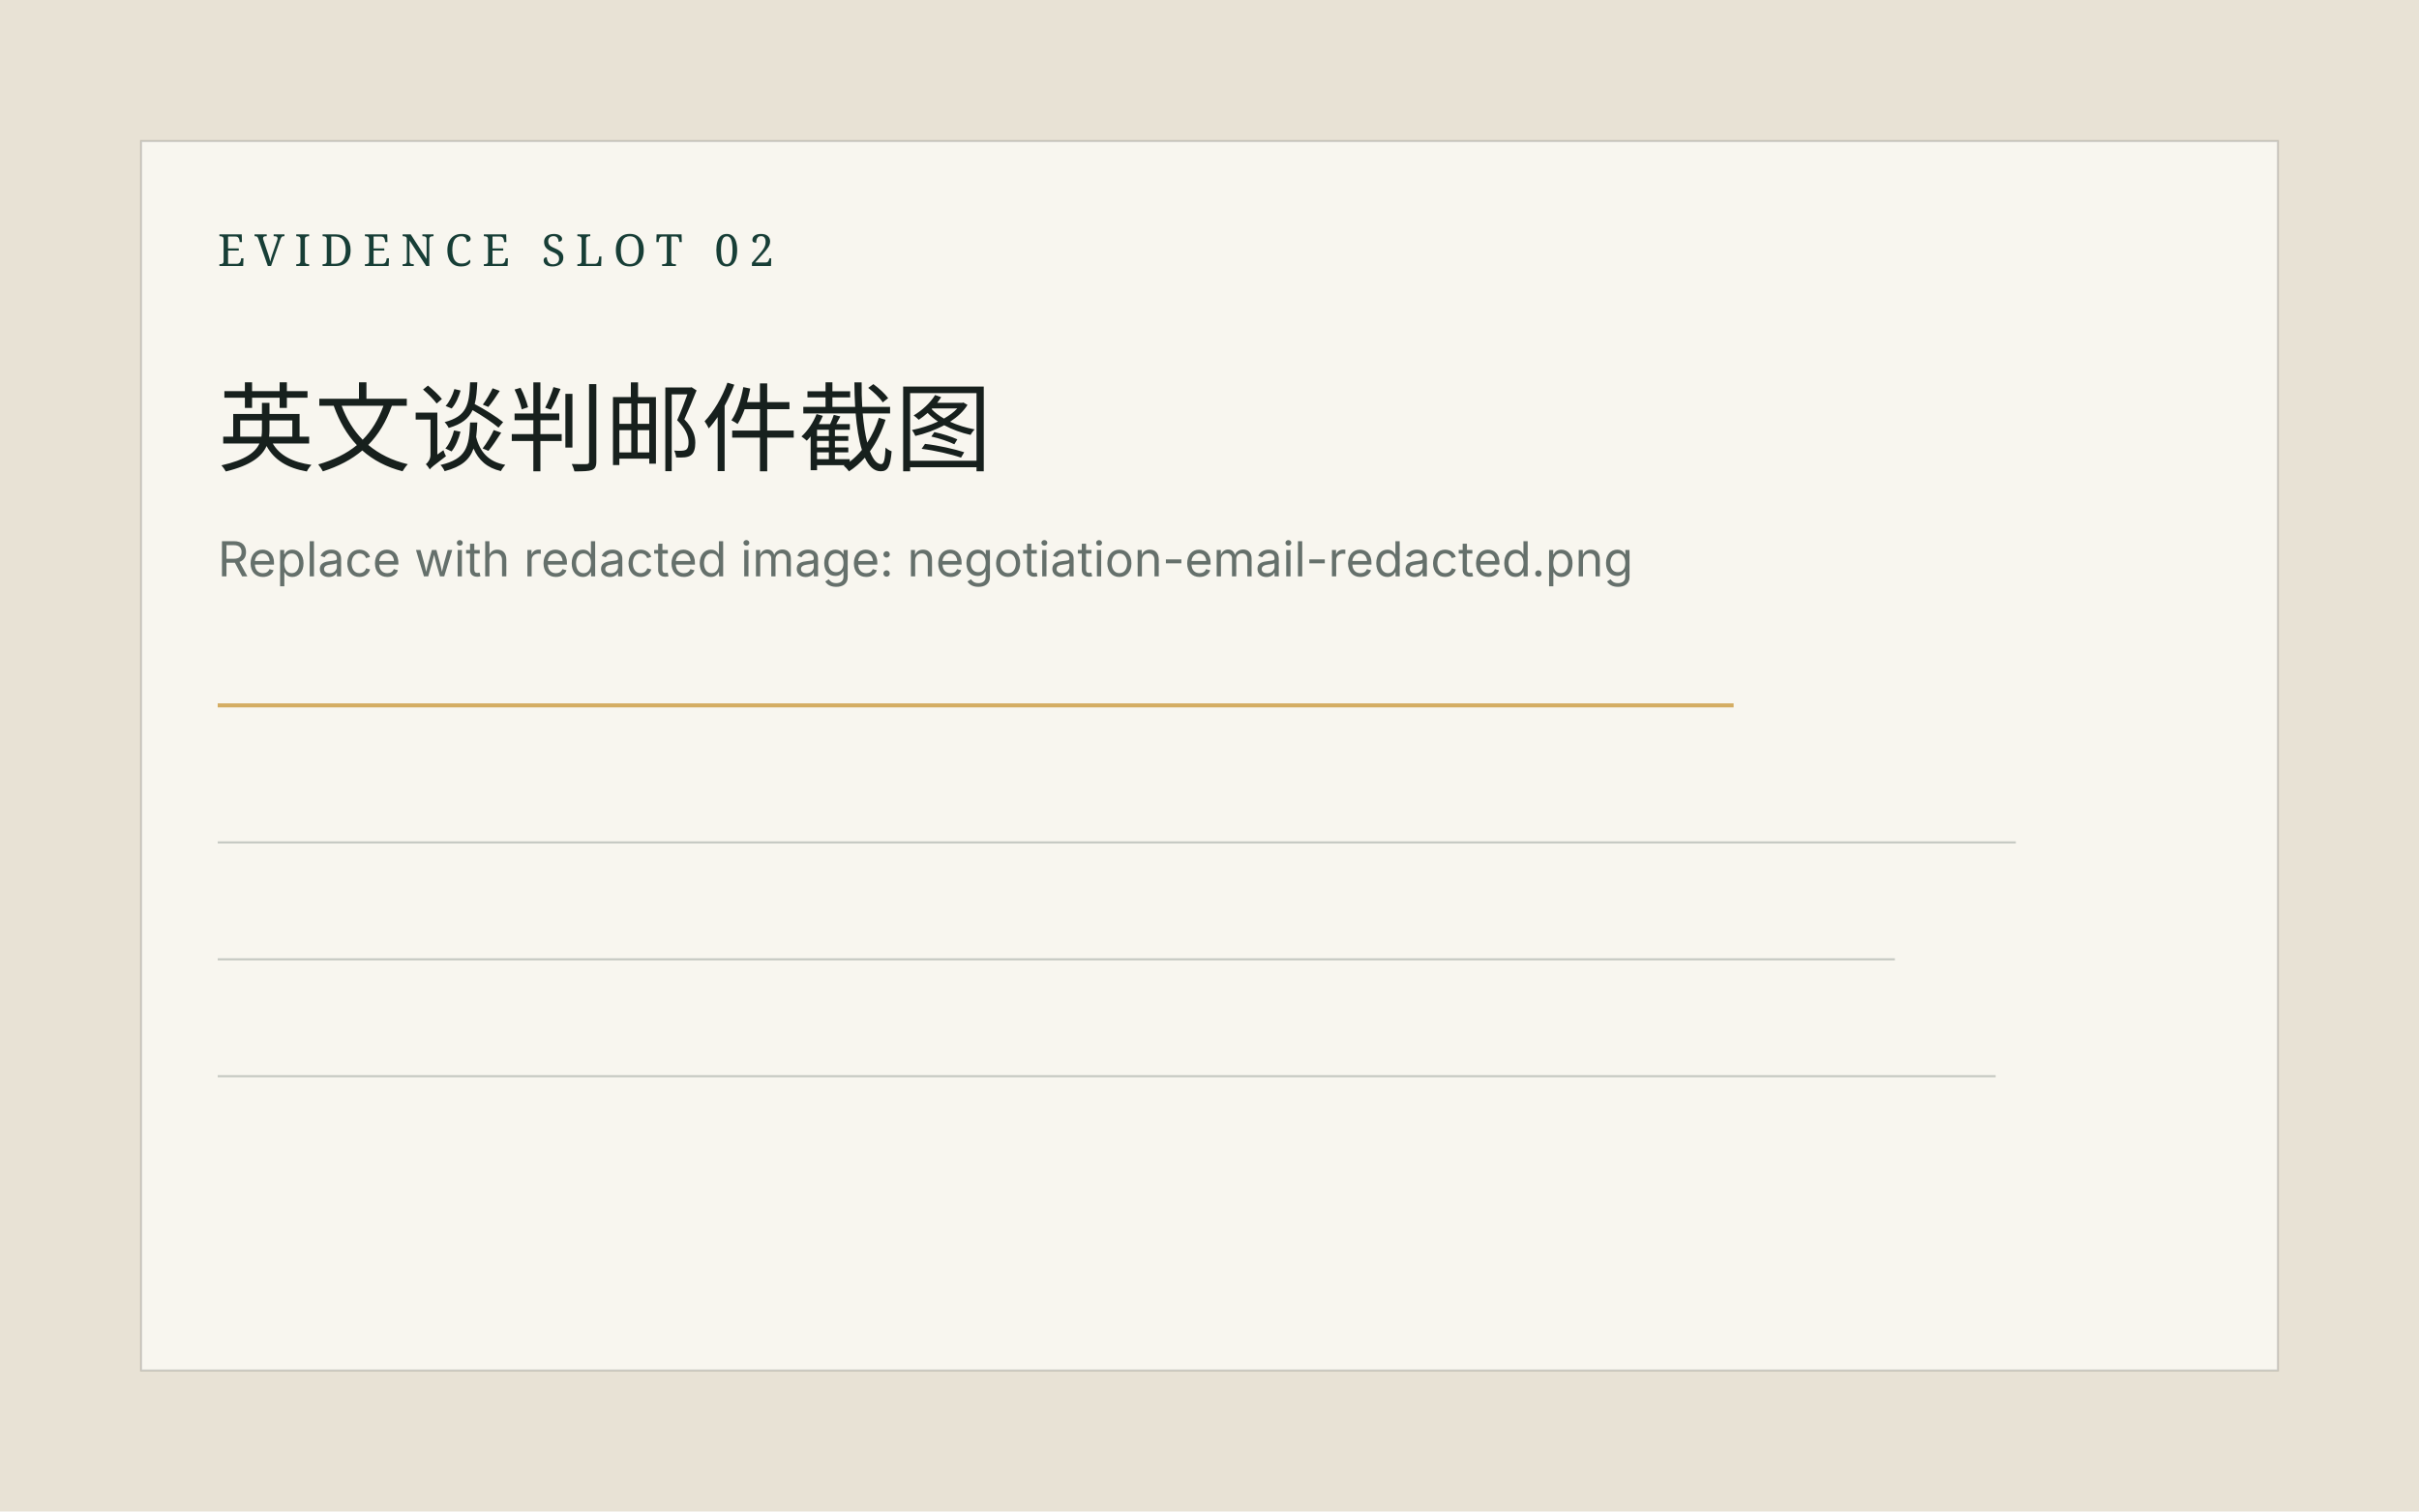
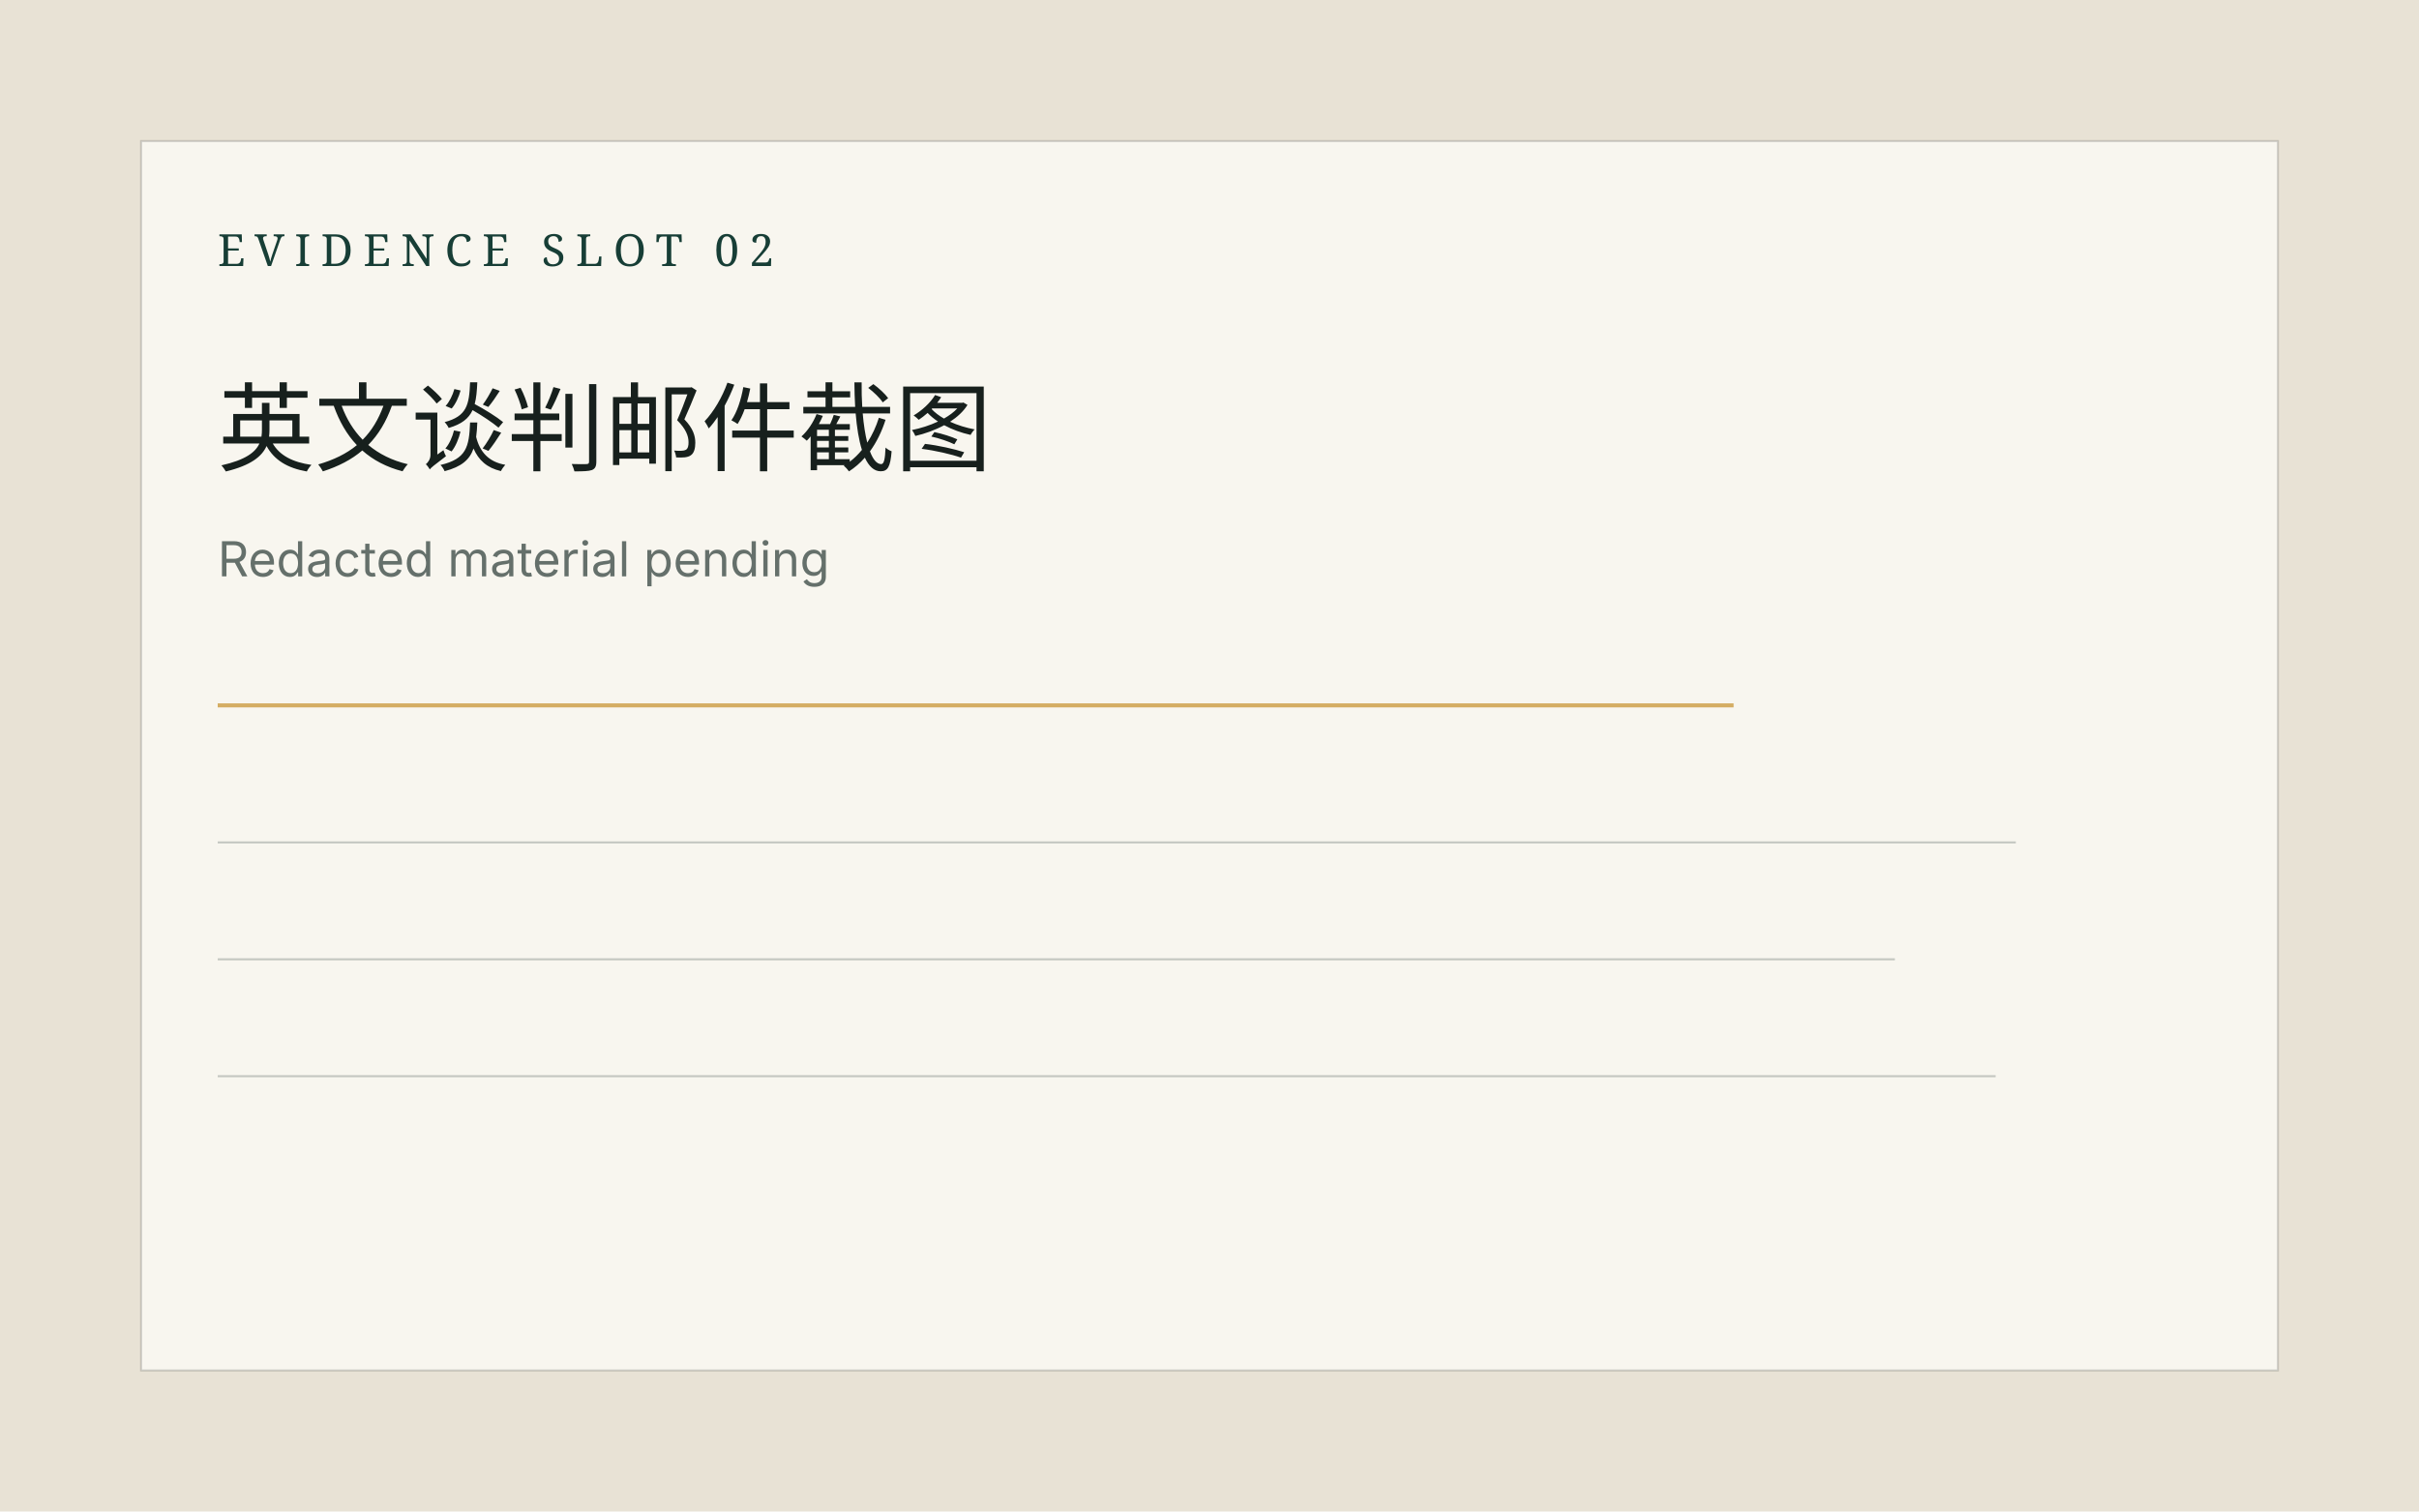
<svg xmlns="http://www.w3.org/2000/svg" width="1200" height="750" viewBox="0 0 1200 750" fill="none" role="img" aria-labelledby="title desc">
  <rect width="1200" height="750" fill="#e8e2d5" />
  <rect x="70" y="70" width="1060" height="610" fill="#f8f6ef" stroke="#17201d" stroke-opacity=".18" />
  <text x="108" y="132" fill="#173e36" font-family="Georgia, serif" font-size="22" letter-spacing="5">EVIDENCE SLOT 02</text>
  <text x="108" y="230" fill="#17201d" font-family="'Noto Serif SC','Songti SC',serif" font-size="48">英文谈判邮件截图</text>
-   <text x="108" y="286" fill="#65706b" font-family="Inter,'Microsoft YaHei',sans-serif" font-size="24">Replace with redacted image: negotiation-email-redacted.png</text>
+   <text x="108" y="286" fill="#65706b" font-family="Inter,'Microsoft YaHei',sans-serif" font-size="24">Redacted material pending</text>
  <line x1="108" y1="350" x2="860" y2="350" stroke="#d4ad62" stroke-width="2" />
  <g stroke="#65706b" stroke-opacity=".35">
    <line x1="108" y1="418" x2="1000" y2="418" />
    <line x1="108" y1="476" x2="940" y2="476" />
    <line x1="108" y1="534" x2="990" y2="534" />
  </g>
</svg>
